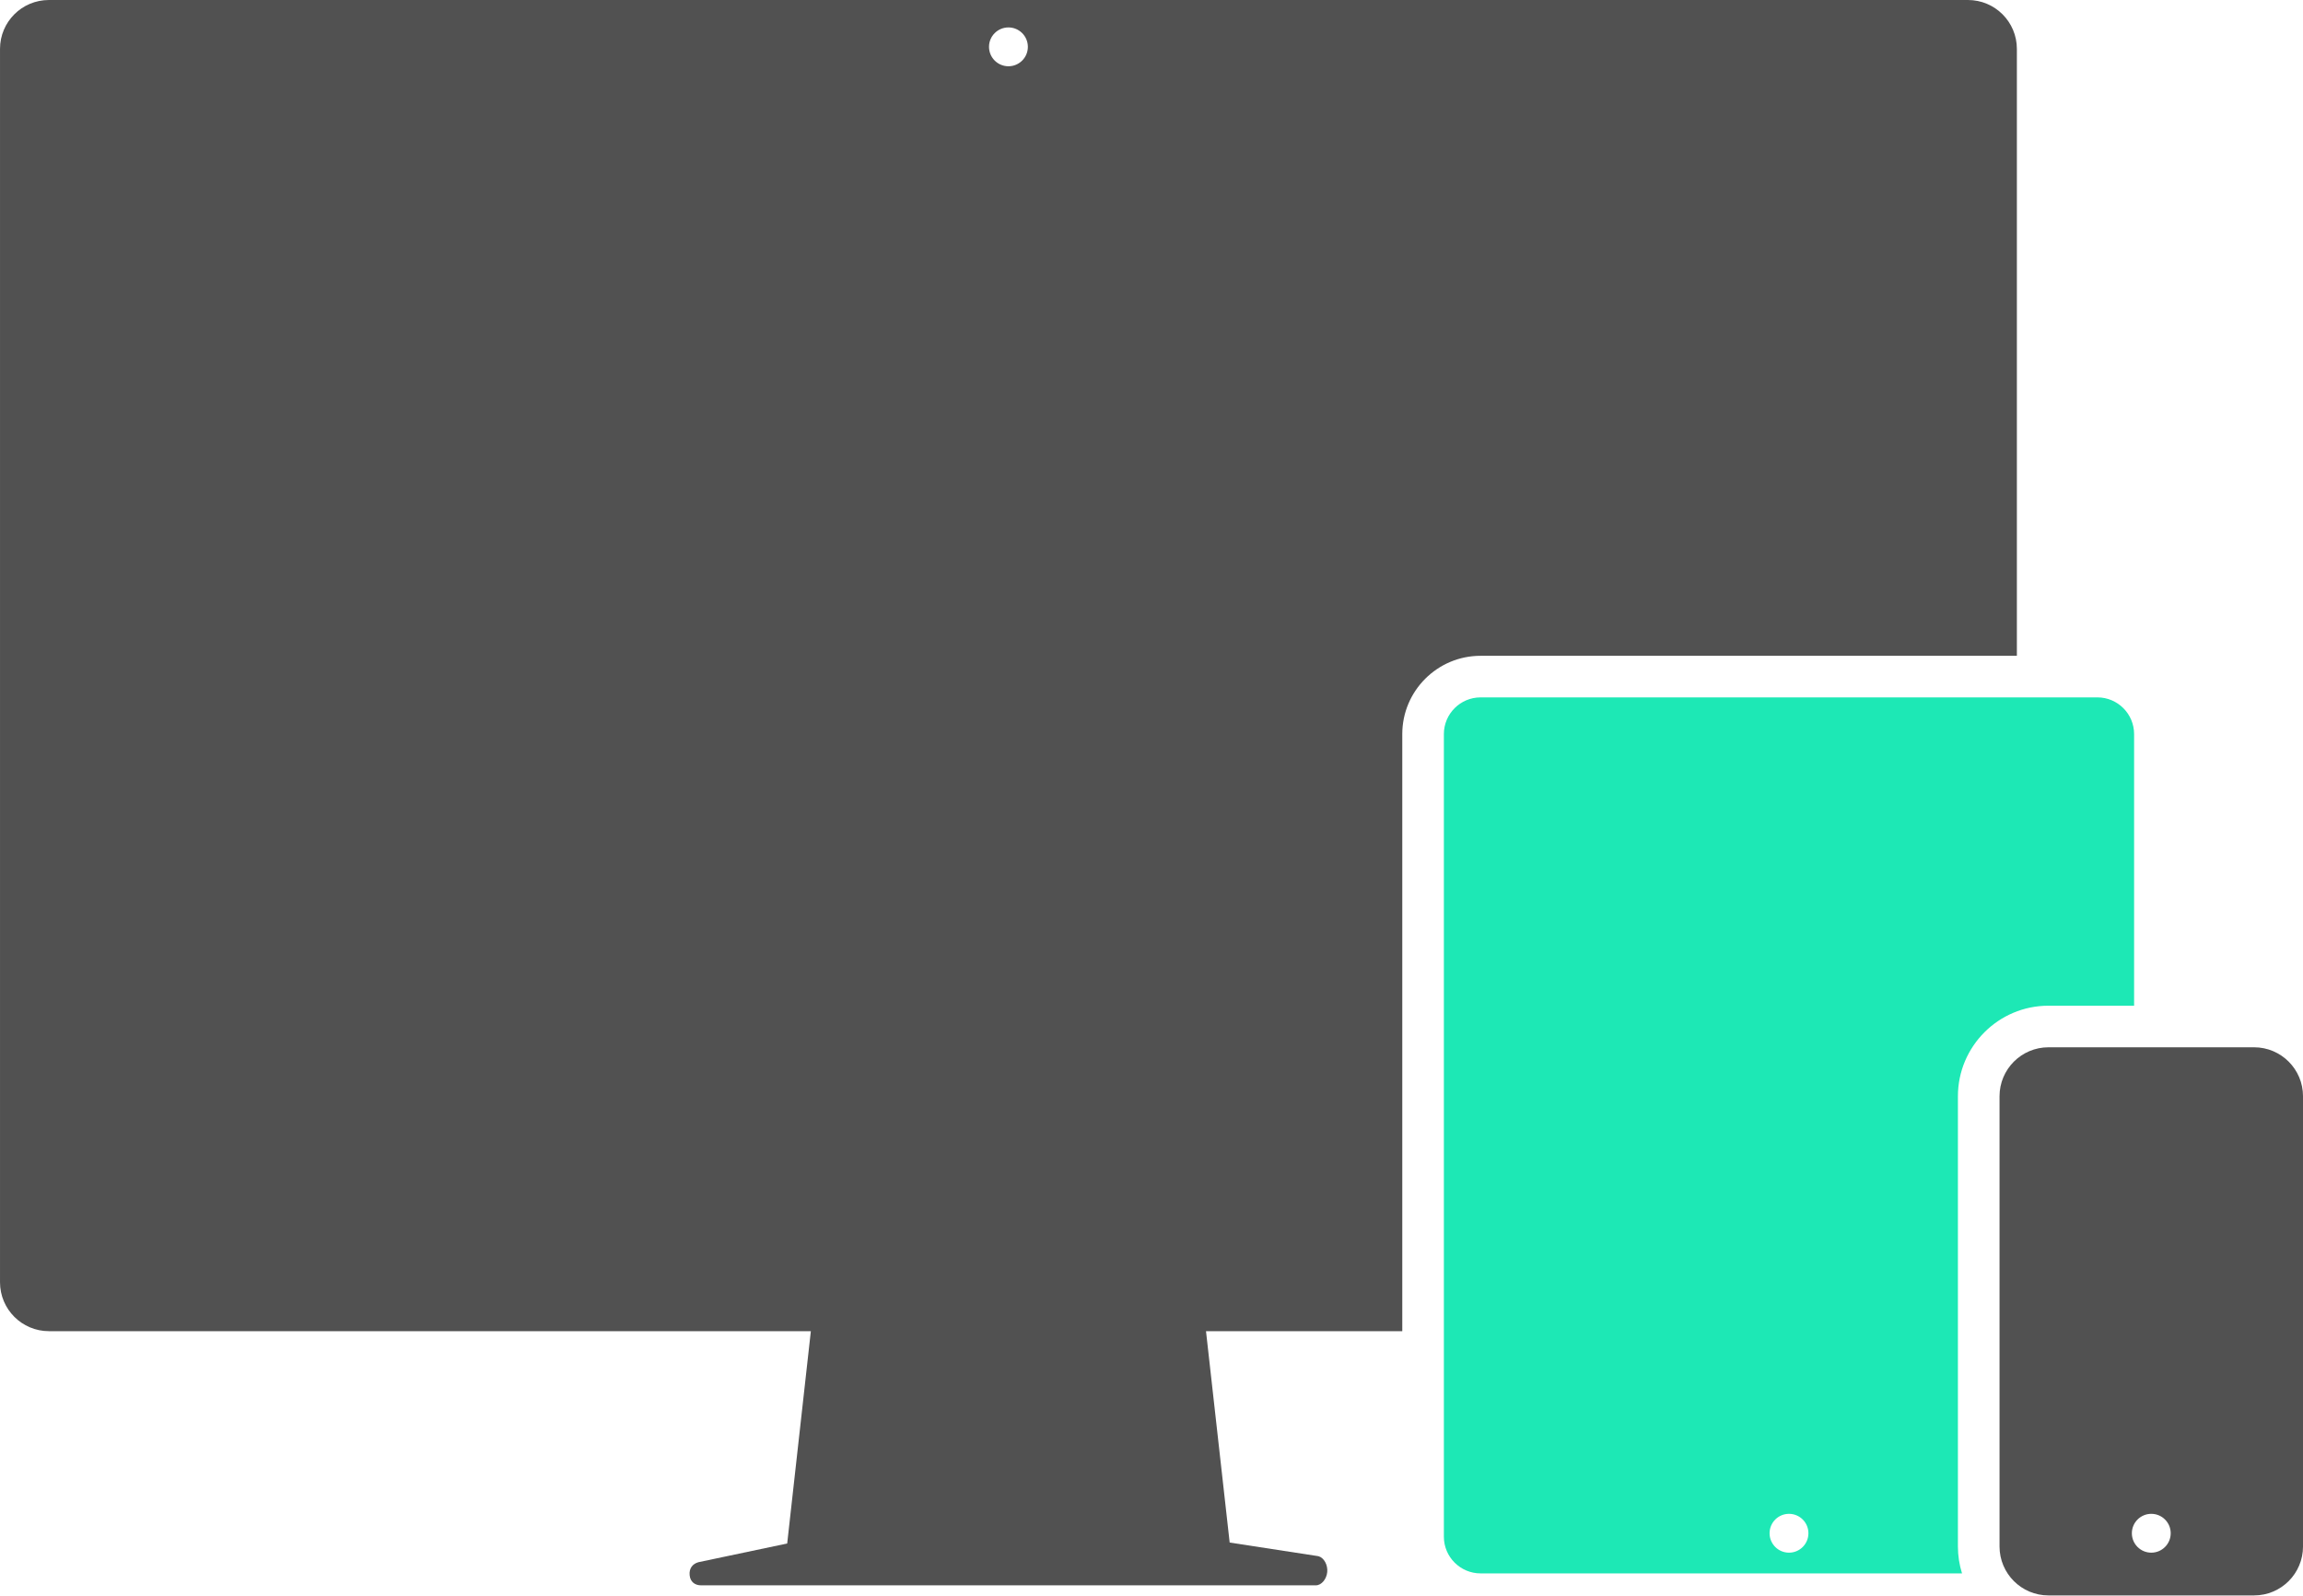
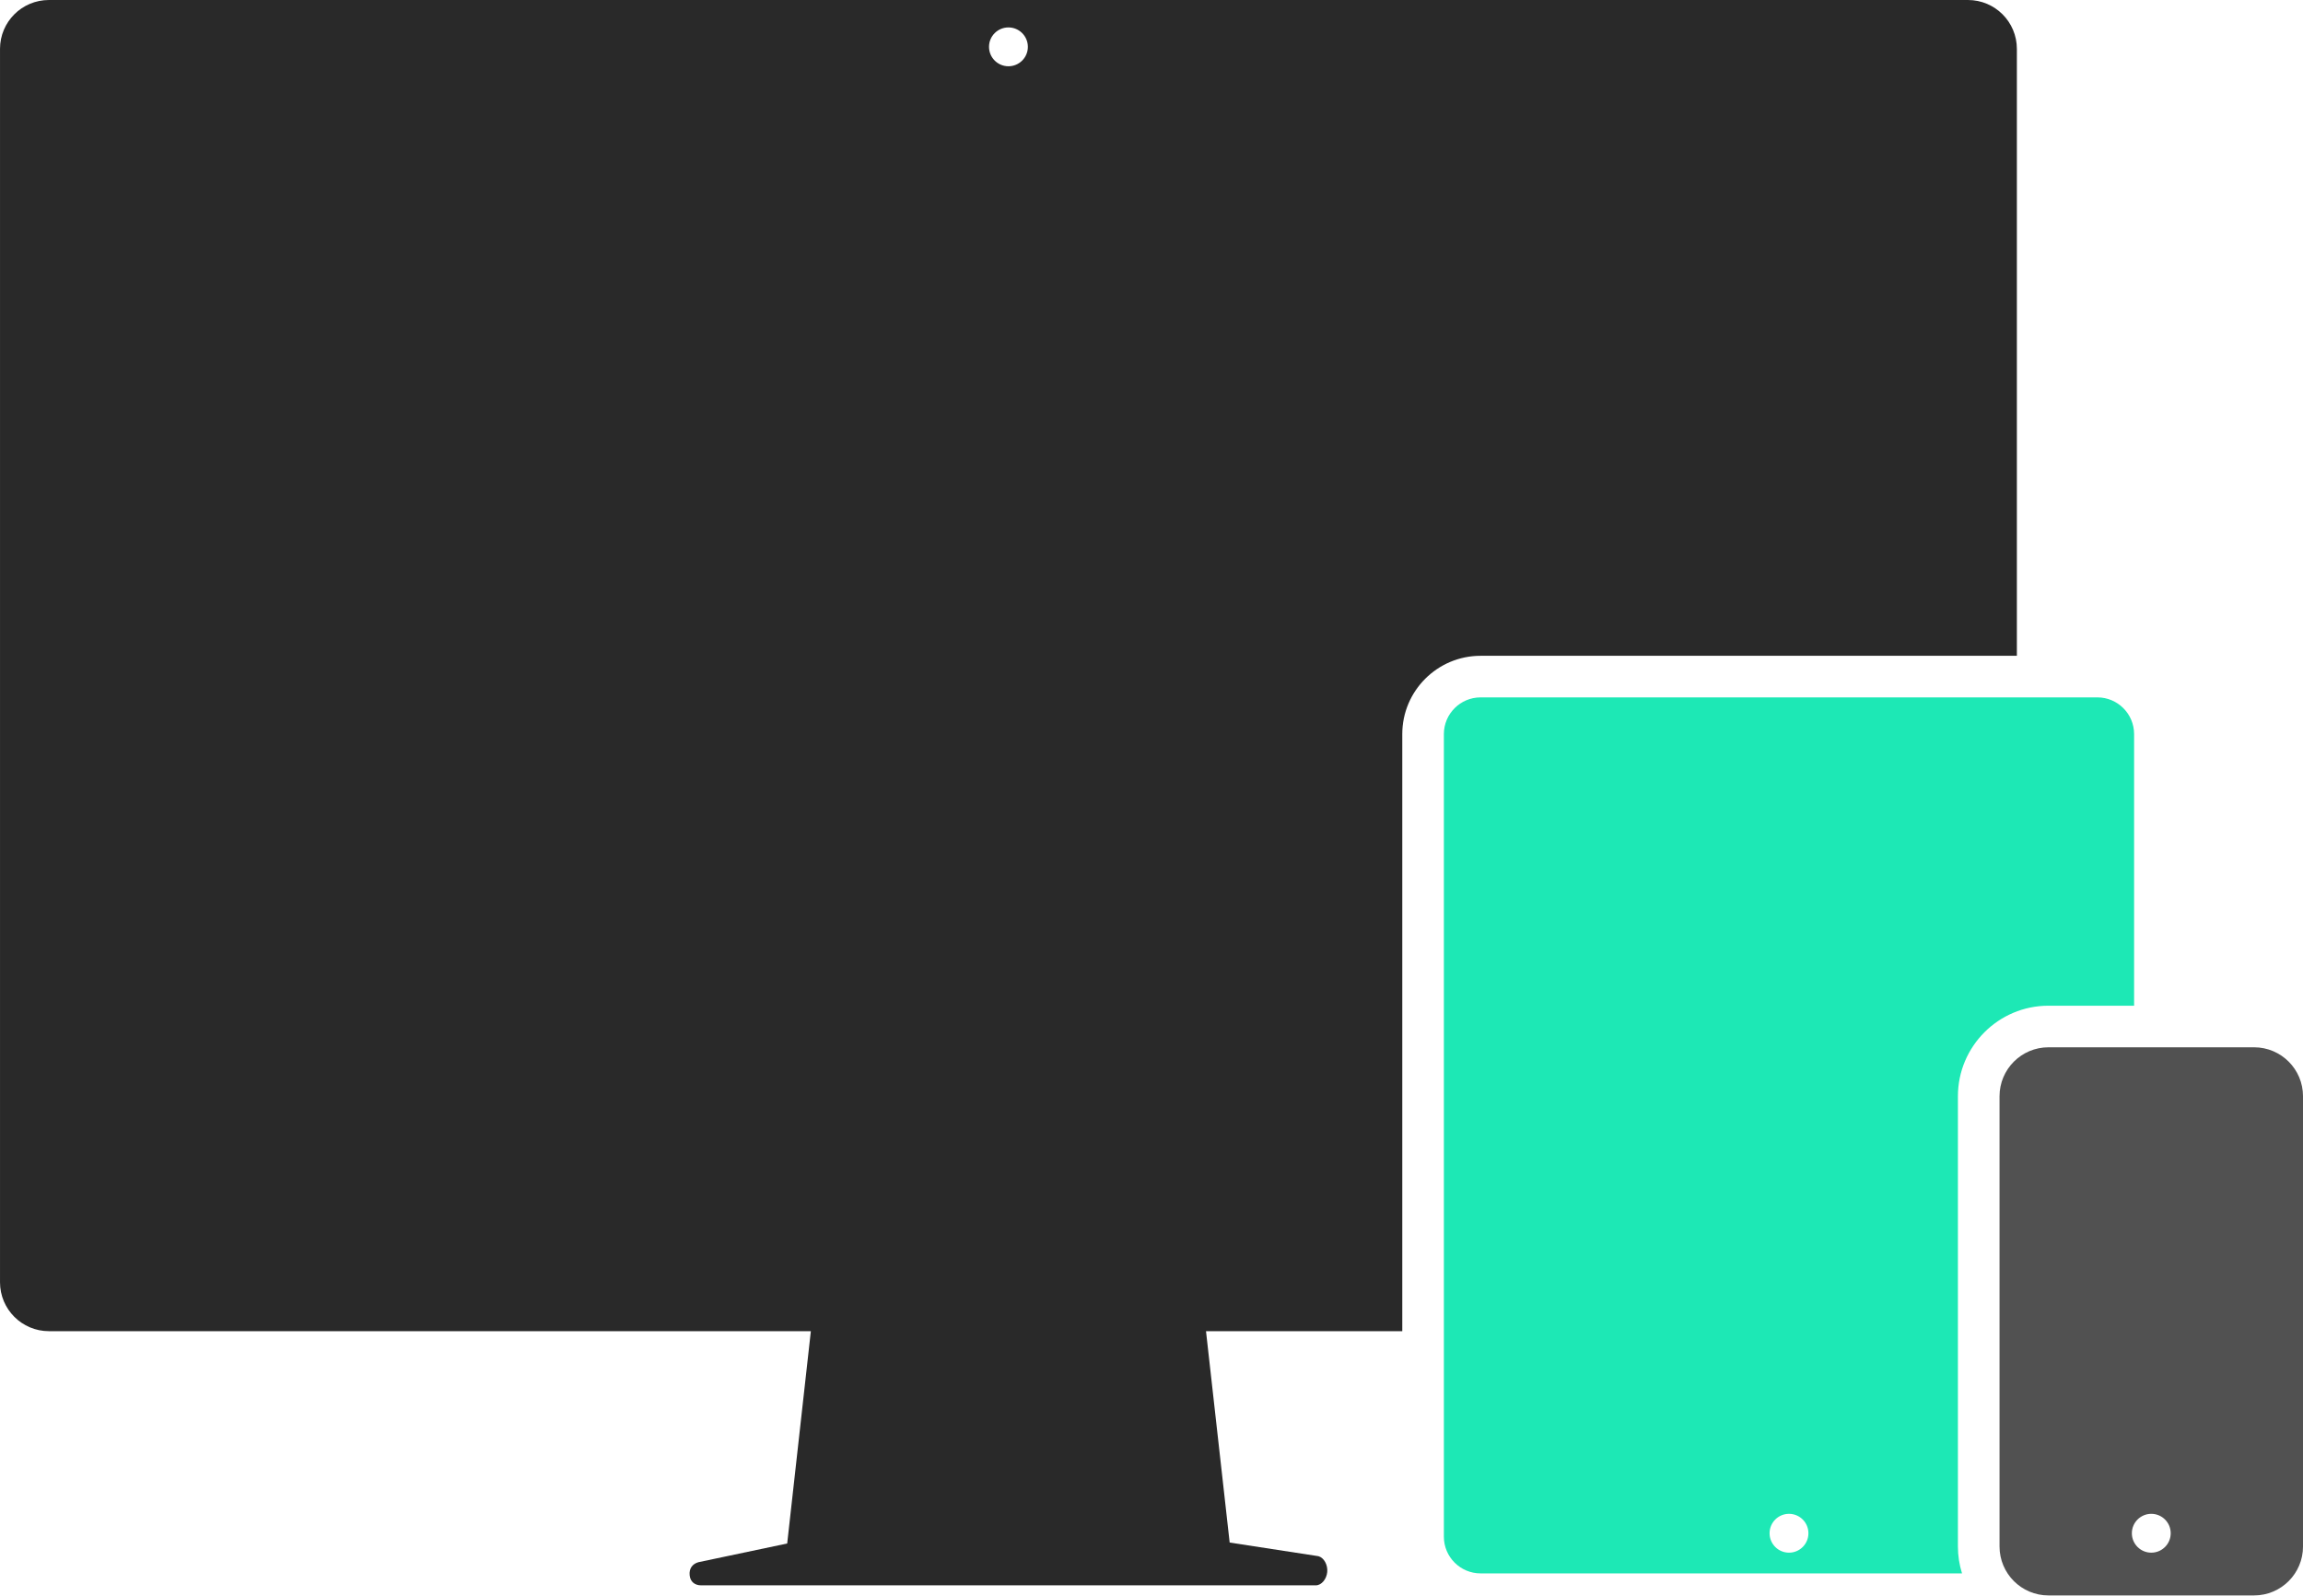
<svg xmlns="http://www.w3.org/2000/svg" viewBox="6.002 1.024 290.951 201.615">
  <g transform="matrix(3.245629, 0, 0, 3.245629, 78.25451, -39.59848)">
-     <path fill="#515151" d="m56.245,38.05l0,-23.629c0,-1.053 -0.852,-1.905 -1.905,-1.905l-74.697,0c-1.053,0 -1.904,0.852 -1.904,1.904l0,48.021c0,1.051 0.852,1.905 1.904,1.905l29.658,0l-0.921,8.267l-3.455,0.728c-0.222,0.062 -0.369,0.235 -0.342,0.505c0.025,0.27 0.216,0.396 0.444,0.396l23.929,0c0.227,0 0.419,-0.248 0.445,-0.517c0.026,-0.27 -0.12,-0.556 -0.343,-0.618l-3.455,-0.531l-0.921,-8.23l7.64,0l0,-23.248c0,-1.68 1.366,-3.048 3.048,-3.048l20.875,0zm-39.253,-24.466c0.418,0 0.756,0.339 0.756,0.756c0,0.418 -0.339,0.756 -0.756,0.756c-0.418,0 -0.756,-0.339 -0.756,-0.756c-0.001,-0.417 0.338,-0.756 0.756,-0.756z" />
+     <path fill="#292929" d="m56.245,38.05l0,-23.629c0,-1.053 -0.852,-1.905 -1.905,-1.905l-74.697,0c-1.053,0 -1.904,0.852 -1.904,1.904l0,48.021c0,1.051 0.852,1.905 1.904,1.905l29.658,0l-0.921,8.267l-3.455,0.728c-0.222,0.062 -0.369,0.235 -0.342,0.505c0.025,0.27 0.216,0.396 0.444,0.396l23.929,0c0.227,0 0.419,-0.248 0.445,-0.517c0.026,-0.27 -0.12,-0.556 -0.343,-0.618l-3.455,-0.531l-0.921,-8.23l7.64,0l0,-23.248c0,-1.68 1.366,-3.048 3.048,-3.048l20.875,0zm-39.253,-24.466c0.418,0 0.756,0.339 0.756,0.756c0,0.418 -0.339,0.756 -0.756,0.756c-0.418,0 -0.756,-0.339 -0.756,-0.756c-0.001,-0.417 0.338,-0.756 0.756,-0.756z" />
    <path fill="#515151" d="m65.478,53.293l-8.003,0c-1.053,0 -1.905,0.855 -1.905,1.906l0,17.53c0,1.053 0.853,1.906 1.905,1.906l8.003,0c1.054,0 1.905,-0.854 1.905,-1.906l0,-17.53c0.001,-1.051 -0.852,-1.906 -1.905,-1.906zm-4.001,19.677c-0.418,0 -0.756,-0.339 -0.756,-0.756c0,-0.418 0.339,-0.756 0.756,-0.756c0.418,0 0.756,0.339 0.756,0.756c0,0.418 -0.339,0.756 -0.756,0.756z" />
    <path fill="#1de8b5" d="m57.474,51.674l3.334,0l0,-10.576c0,-0.788 -0.641,-1.429 -1.428,-1.429l-24.01,0c-0.787,0 -1.429,0.641 -1.429,1.429l0,31.251c0,0.788 0.642,1.428 1.429,1.428l18.74,0c-0.106,-0.338 -0.16,-0.692 -0.16,-1.047l0,-17.53c0,-1.945 1.58,-3.526 3.524,-3.526zm-10.099,21.296c-0.418,0 -0.756,-0.339 -0.756,-0.756c0,-0.418 0.339,-0.756 0.756,-0.756c0.418,0 0.756,0.339 0.756,0.756c0,0.418 -0.339,0.756 -0.756,0.756z" />
  </g>
</svg>
